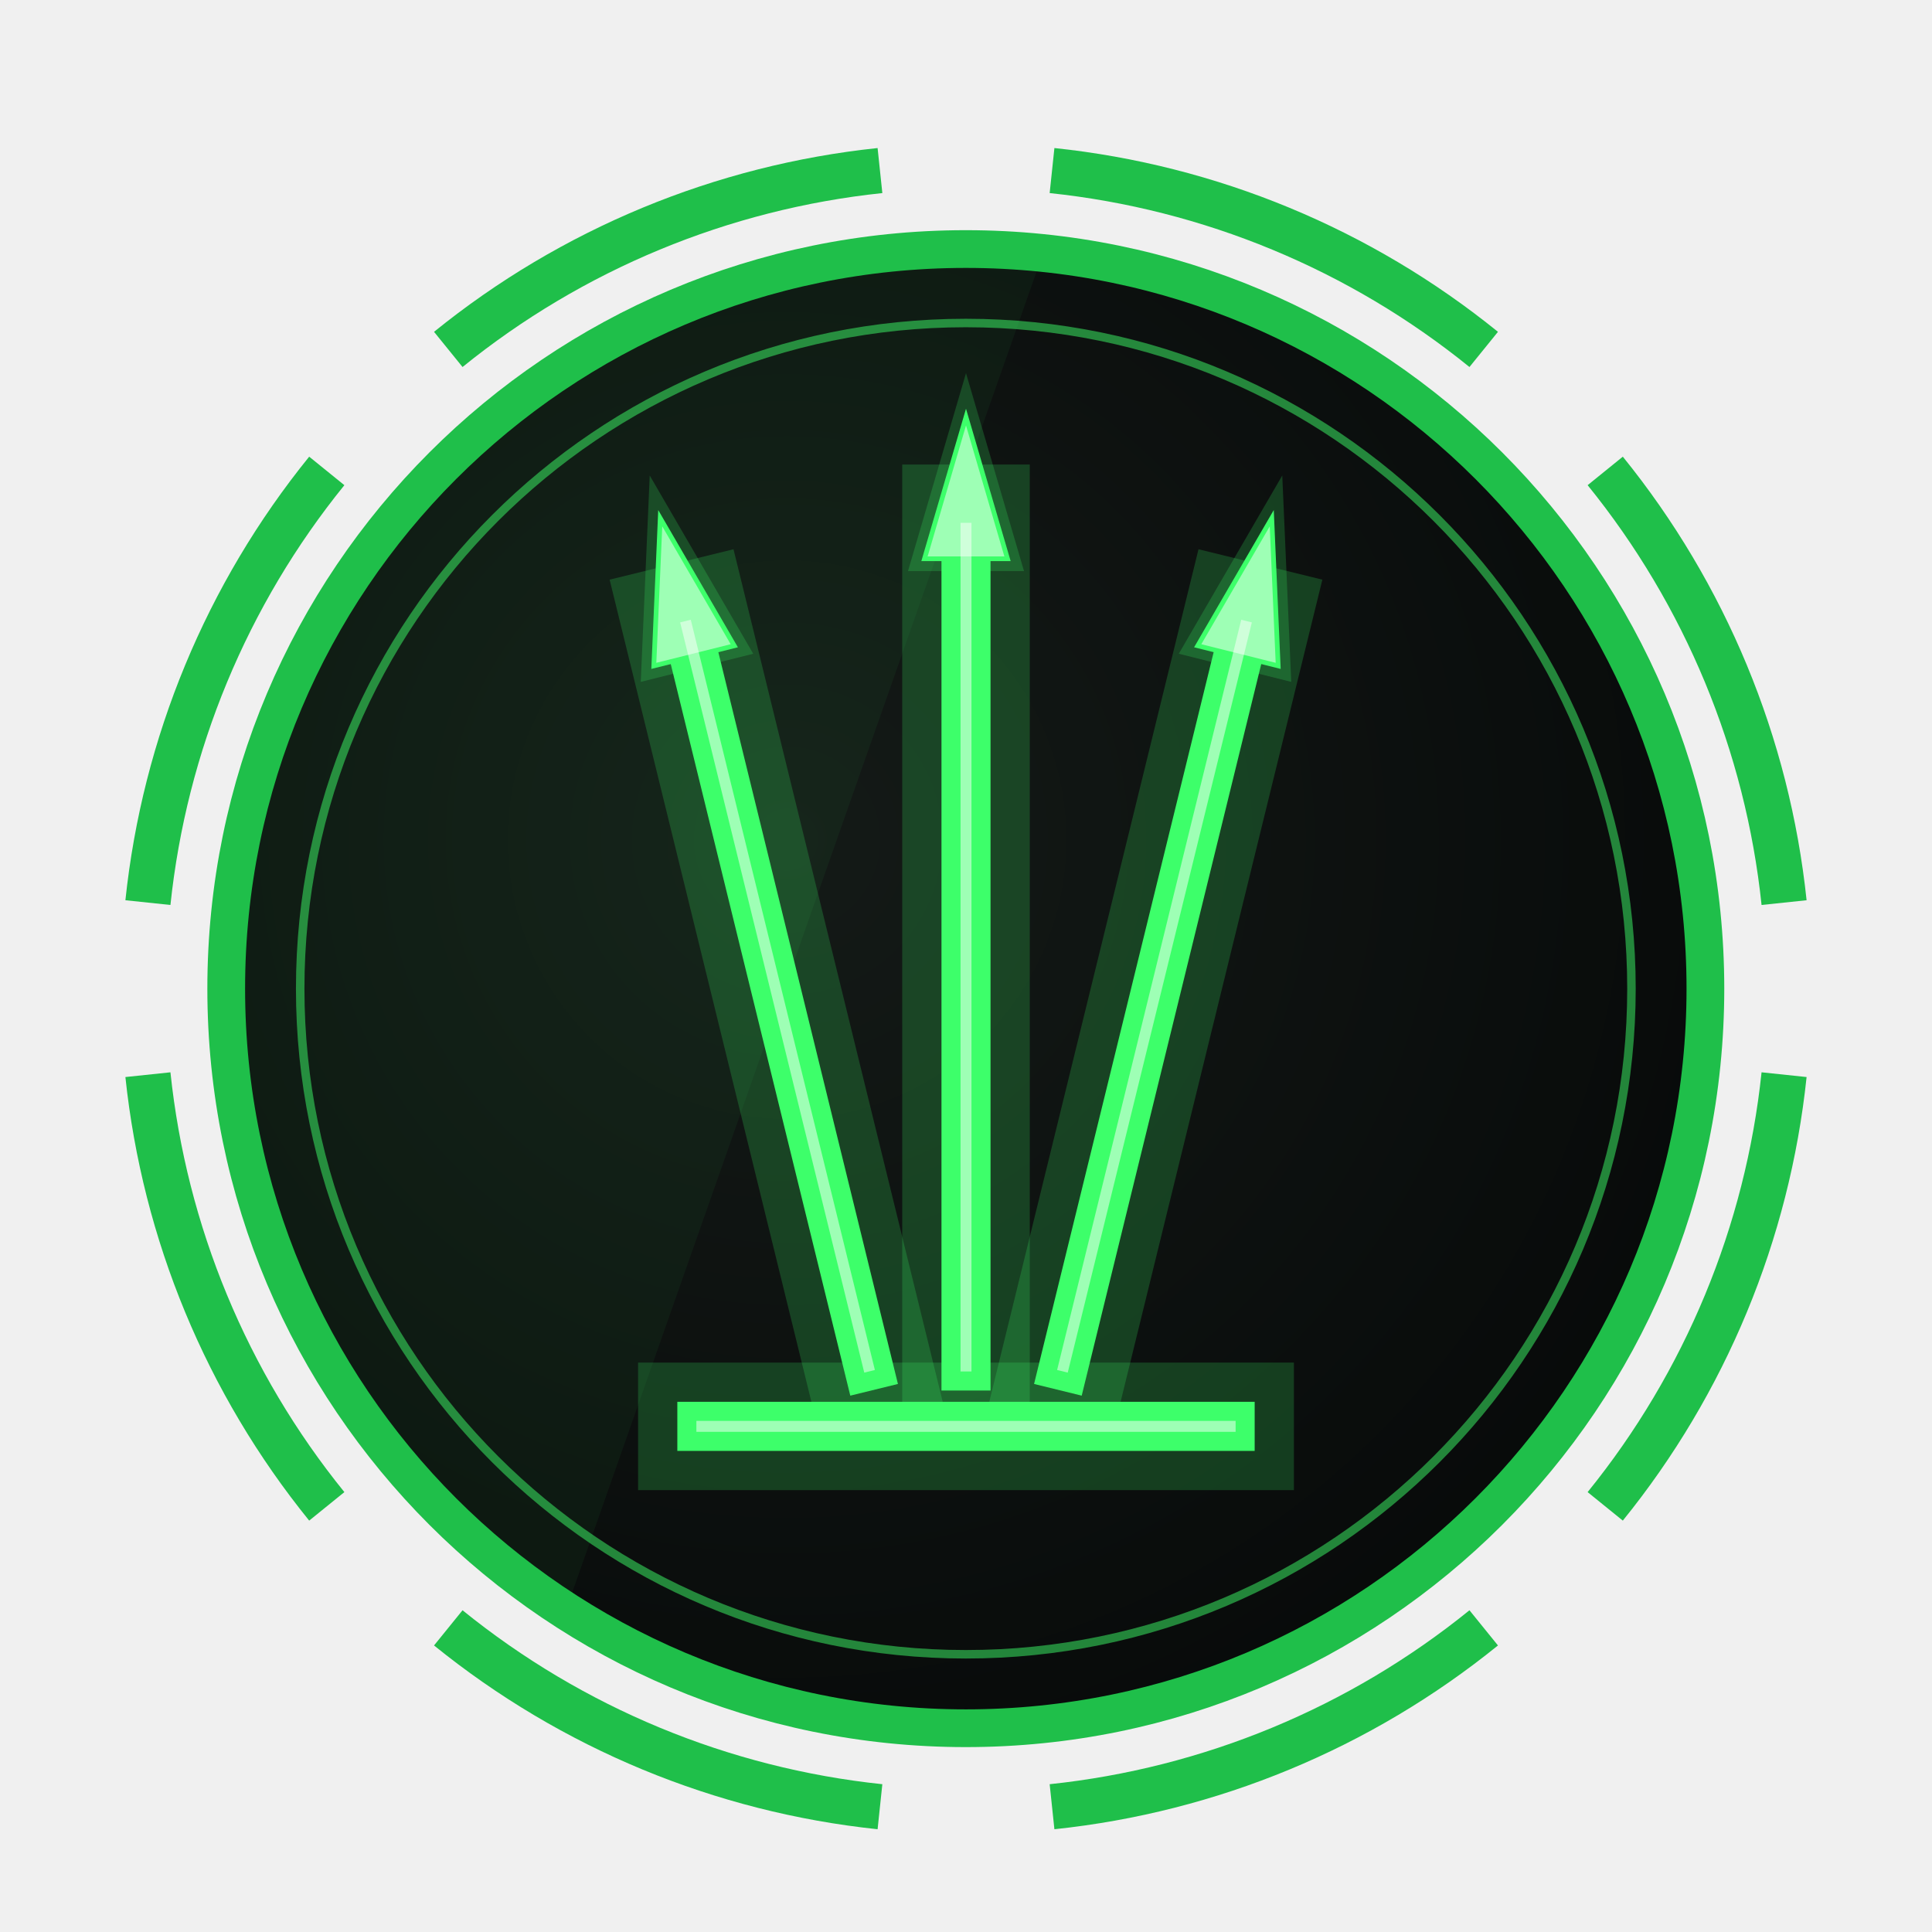
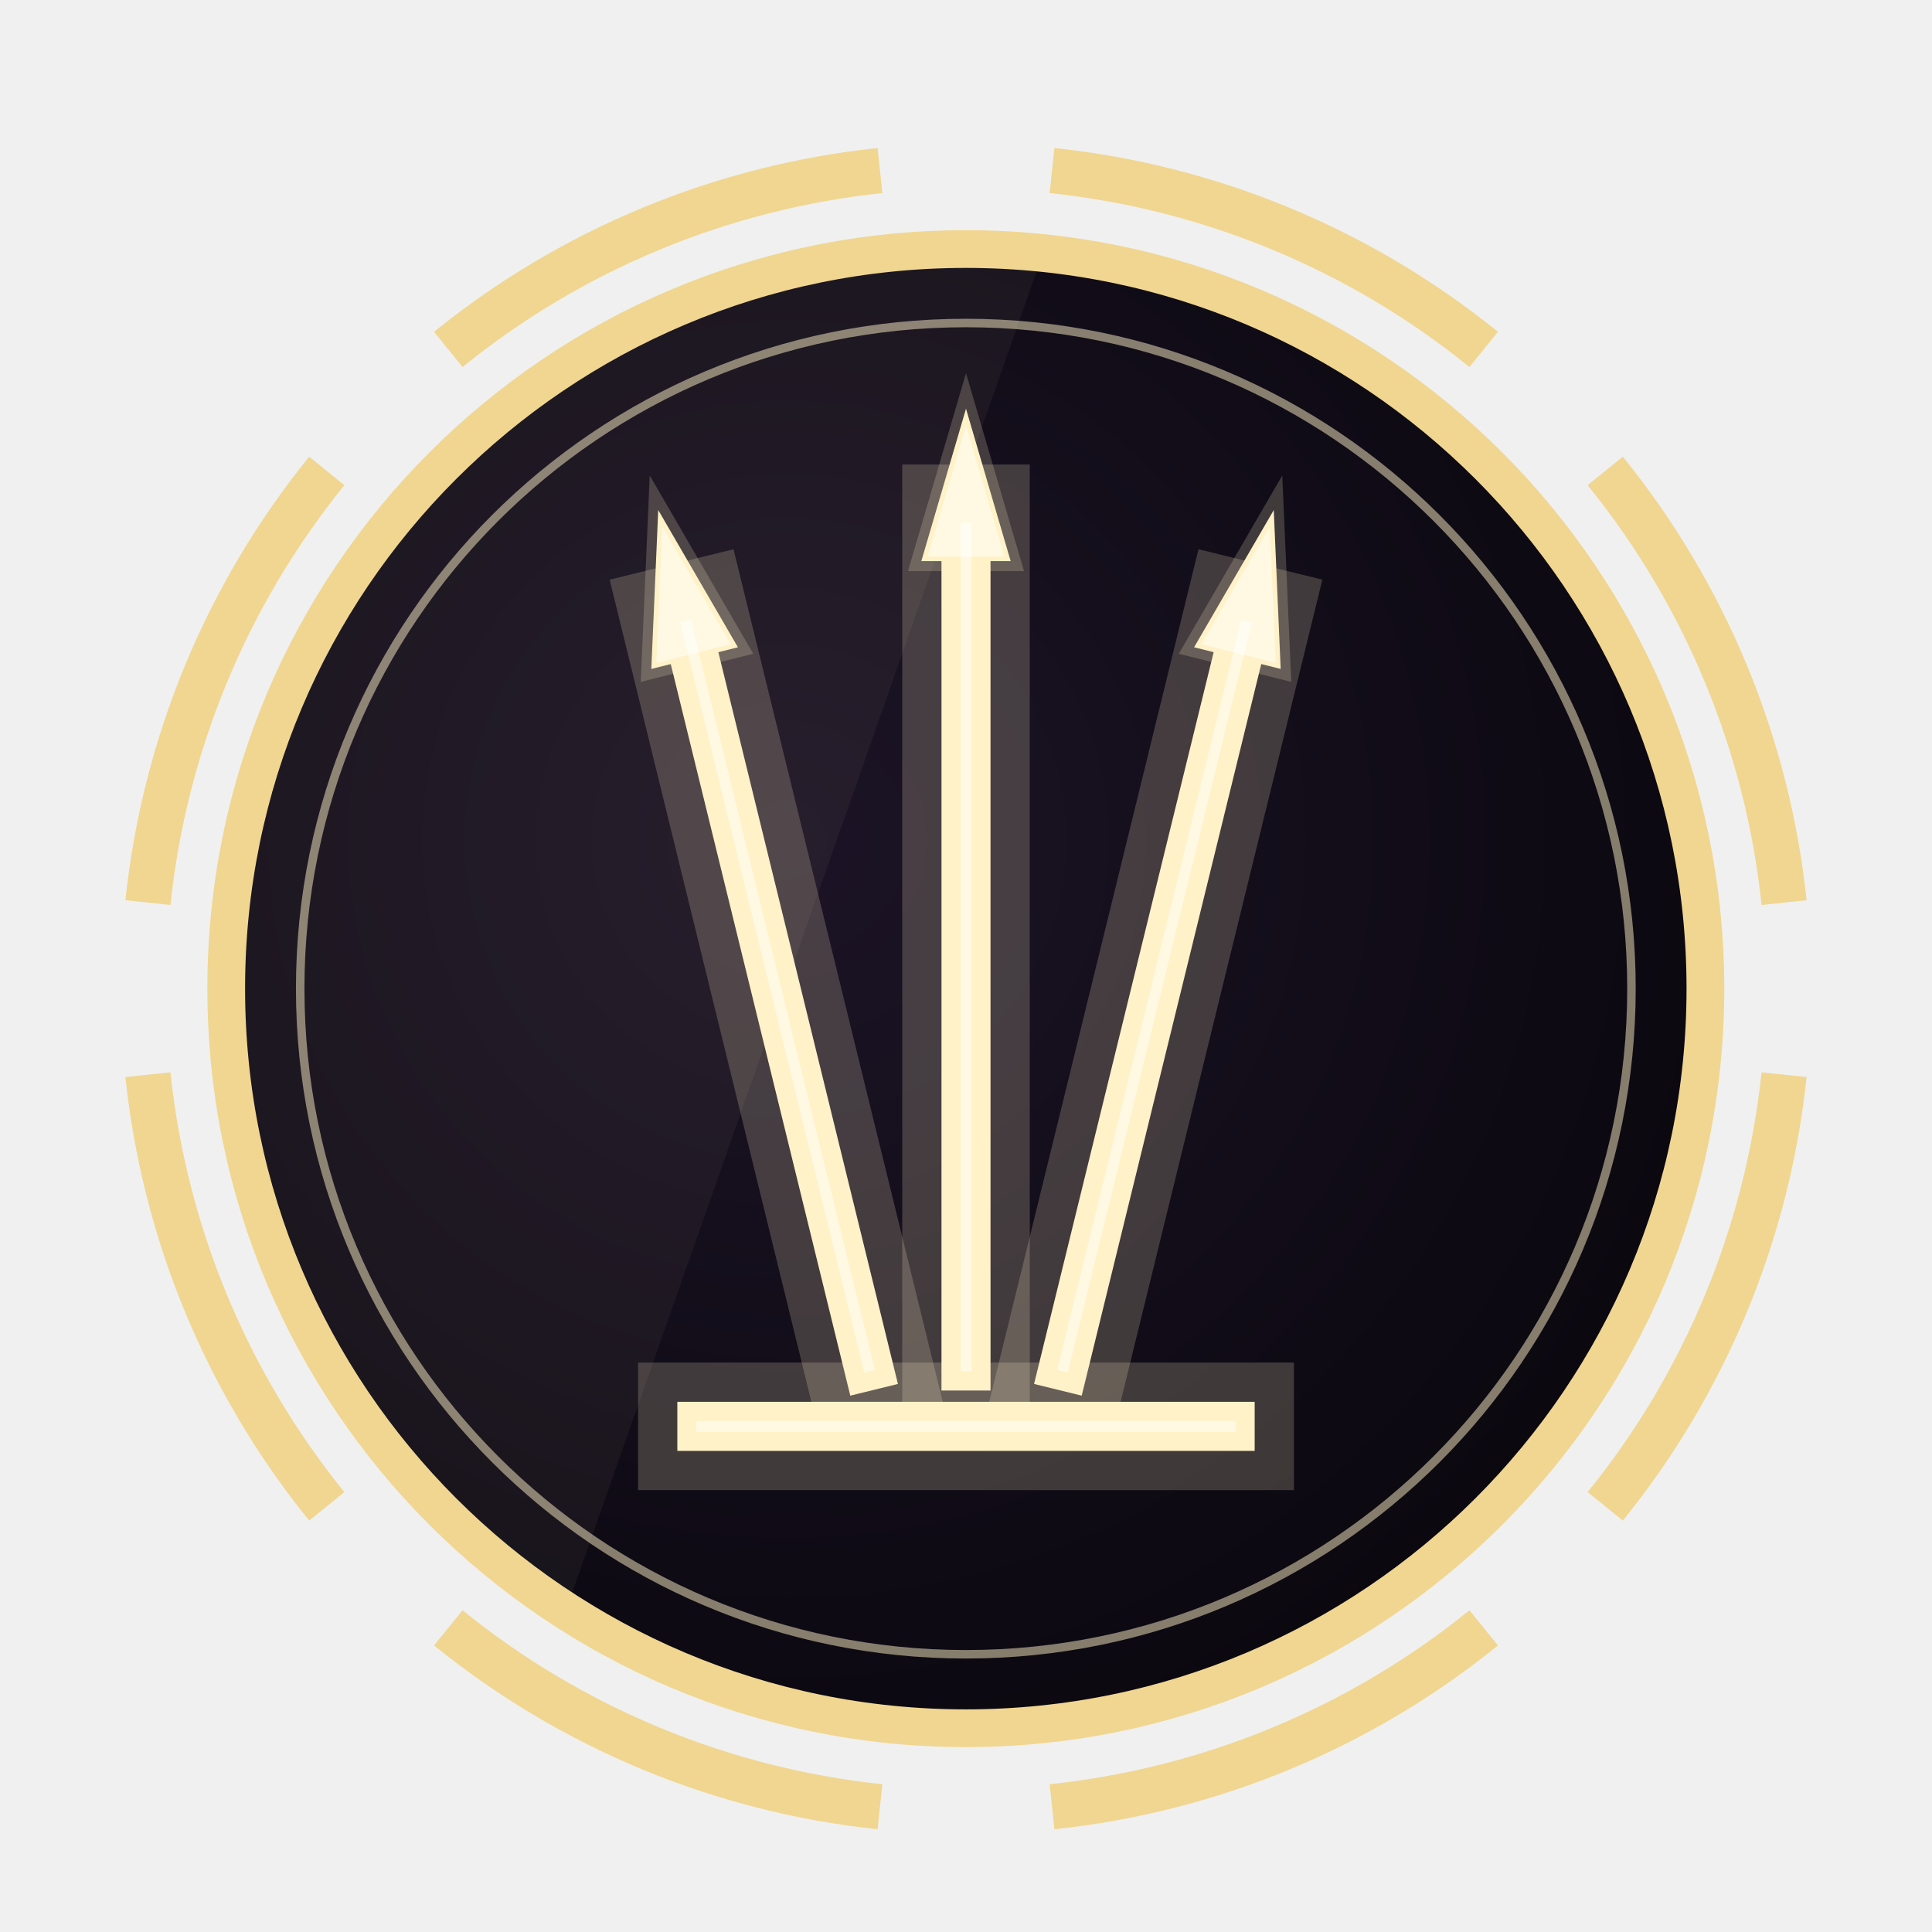
<svg xmlns="http://www.w3.org/2000/svg" width="512" height="512" viewBox="0 0 512 512">
  <defs>
    <radialGradient id="g" cx="0.38" cy="0.4" r="0.75">
-       <stop offset="0" stop-color="#141a17" />
-       <stop offset="1" stop-color="#060808" />
+       <stop offset="0" stop-color="#1c1426" />
+       <stop offset="1" stop-color="#08060c" />
    </radialGradient>
    <clipPath id="k">
      <path d="M256 66 A196 196 0 1 1 255.9 66 Z" />
    </clipPath>
  </defs>
  <path d="M256 66 A196 196 0 1 1 255.9 66 Z" fill="url(#g)" />
  <g clip-path="url(#k)">
-     <path d="M0 0 L300 0 L120 512 L0 512 Z" fill="#3dff6a" opacity="0.05" />
+     <path d="M0 0 L300 0 L120 512 L0 512 Z" fill="#fff2c8" opacity="0.05" />
  </g>
-   <path d="M256 66 A196 196 0 1 1 255.9 66 Z" fill="none" stroke="#1fbf4a" stroke-width="10" stroke-linejoin="round" />
-   <path d="M256 66 A196 196 0 1 1 255.9 66 Z" fill="none" stroke="#3dff6a" stroke-width="2.5" opacity="0.5" transform="translate(256 262) scale(0.9) translate(-256 -262)" stroke-linejoin="round" />
-   <path d="M472.8 284.8 A218 218 0 0 1 425.4 399.2" stroke="#1fbf4a" stroke-width="12" fill="none" />
-   <path d="M393.2 431.4 A218 218 0 0 1 278.8 478.8" stroke="#1fbf4a" stroke-width="12" fill="none" />
-   <path d="M233.2 478.8 A218 218 0 0 1 118.8 431.4" stroke="#1fbf4a" stroke-width="12" fill="none" />
-   <path d="M86.6 399.2 A218 218 0 0 1 39.2 284.8" stroke="#1fbf4a" stroke-width="12" fill="none" />
-   <path d="M39.2 239.2 A218 218 0 0 1 86.6 124.8" stroke="#1fbf4a" stroke-width="12" fill="none" />
-   <path d="M118.8 92.6 A218 218 0 0 1 233.2 45.2" stroke="#1fbf4a" stroke-width="12" fill="none" />
-   <path d="M278.8 45.2 A218 218 0 0 1 393.2 92.6" stroke="#1fbf4a" stroke-width="12" fill="none" />
-   <path d="M425.4 124.8 A218 218 0 0 1 472.8 239.2" stroke="#1fbf4a" stroke-width="12" fill="none" />
+   <path d="M256 66 A196 196 0 1 1 255.9 66 Z" fill="none" stroke="#f0d690" stroke-width="10" stroke-linejoin="round" />
+   <path d="M256 66 A196 196 0 1 1 255.9 66 Z" fill="none" stroke="#fff2c8" stroke-width="2.5" opacity="0.5" transform="translate(256 262) scale(0.9) translate(-256 -262)" stroke-linejoin="round" />
+   <path d="M472.8 284.8 A218 218 0 0 1 425.4 399.2" stroke="#f0d690" stroke-width="12" fill="none" />
+   <path d="M393.2 431.4 A218 218 0 0 1 278.8 478.8" stroke="#f0d690" stroke-width="12" fill="none" />
+   <path d="M233.2 478.8 A218 218 0 0 1 118.8 431.4" stroke="#f0d690" stroke-width="12" fill="none" />
+   <path d="M86.6 399.2 A218 218 0 0 1 39.2 284.8" stroke="#f0d690" stroke-width="12" fill="none" />
+   <path d="M39.2 239.2 A218 218 0 0 1 86.6 124.8" stroke="#f0d690" stroke-width="12" fill="none" />
+   <path d="M118.8 92.6 A218 218 0 0 1 233.2 45.2" stroke="#f0d690" stroke-width="12" fill="none" />
+   <path d="M278.8 45.2 A218 218 0 0 1 393.2 92.6" stroke="#f0d690" stroke-width="12" fill="none" />
+   <path d="M425.4 124.8 A218 218 0 0 1 472.8 239.2" stroke="#f0d690" stroke-width="12" fill="none" />
  <g clip-path="url(#k)">
-     <path d="M230.1 362 L182 166" stroke="#3dff6a" stroke-width="33.8" stroke-linecap="square" stroke-linejoin="miter" fill="none" opacity="0.2" />
-     <path d="M175.8 140.7 L193.1 170.5 L174.3 175.2 Z" fill="#3dff6a" opacity="0.2" stroke="#3dff6a" stroke-width="8.5" stroke-linejoin="miter" />
-     <path d="M256 362 L256 140" stroke="#3dff6a" stroke-width="33.8" stroke-linecap="square" stroke-linejoin="miter" fill="none" opacity="0.2" />
-     <path d="M256 114 L265.7 147.1 L246.3 147.1 Z" fill="#3dff6a" opacity="0.2" stroke="#3dff6a" stroke-width="8.5" stroke-linejoin="miter" />
-     <path d="M281.9 362 L330 166" stroke="#3dff6a" stroke-width="33.8" stroke-linecap="square" stroke-linejoin="miter" fill="none" opacity="0.2" />
-     <path d="M336.2 140.7 L337.7 175.2 L318.9 170.5 Z" fill="#3dff6a" opacity="0.2" stroke="#3dff6a" stroke-width="8.5" stroke-linejoin="miter" />
-     <path d="M186 378 L326 378" stroke="#3dff6a" stroke-width="33.8" stroke-linecap="square" stroke-linejoin="miter" fill="none" opacity="0.2" />
-     <path d="M230.1 362 L182 166" stroke="#3dff6a" stroke-width="13" stroke-linecap="square" stroke-linejoin="miter" fill="none" />
-     <path d="M175.8 140.7 L193.1 170.5 L174.3 175.2 Z" fill="#3dff6a" stroke="#3dff6a" stroke-width="3.2" stroke-linejoin="miter" />
-     <path d="M256 362 L256 140" stroke="#3dff6a" stroke-width="13" stroke-linecap="square" stroke-linejoin="miter" fill="none" />
-     <path d="M256 114 L265.7 147.1 L246.3 147.1 Z" fill="#3dff6a" stroke="#3dff6a" stroke-width="3.2" stroke-linejoin="miter" />
-     <path d="M281.9 362 L330 166" stroke="#3dff6a" stroke-width="13" stroke-linecap="square" stroke-linejoin="miter" fill="none" />
-     <path d="M336.2 140.7 L337.7 175.2 L318.9 170.5 Z" fill="#3dff6a" stroke="#3dff6a" stroke-width="3.2" stroke-linejoin="miter" />
-     <path d="M186 378 L326 378" stroke="#3dff6a" stroke-width="13" stroke-linecap="square" stroke-linejoin="miter" fill="none" />
+     <path d="M230.1 362 L182 166" stroke="#fff2c8" stroke-width="33.8" stroke-linecap="square" stroke-linejoin="miter" fill="none" opacity="0.2" />
+     <path d="M175.8 140.7 L193.1 170.5 L174.3 175.2 Z" fill="#fff2c8" opacity="0.2" stroke="#fff2c8" stroke-width="8.5" stroke-linejoin="miter" />
+     <path d="M256 362 L256 140" stroke="#fff2c8" stroke-width="33.8" stroke-linecap="square" stroke-linejoin="miter" fill="none" opacity="0.2" />
+     <path d="M256 114 L265.7 147.1 L246.3 147.1 Z" fill="#fff2c8" opacity="0.2" stroke="#fff2c8" stroke-width="8.5" stroke-linejoin="miter" />
+     <path d="M281.9 362 L330 166" stroke="#fff2c8" stroke-width="33.8" stroke-linecap="square" stroke-linejoin="miter" fill="none" opacity="0.2" />
+     <path d="M336.2 140.7 L337.7 175.2 L318.9 170.5 Z" fill="#fff2c8" opacity="0.2" stroke="#fff2c8" stroke-width="8.5" stroke-linejoin="miter" />
+     <path d="M186 378 L326 378" stroke="#fff2c8" stroke-width="33.8" stroke-linecap="square" stroke-linejoin="miter" fill="none" opacity="0.2" />
+     <path d="M230.1 362 L182 166" stroke="#fff2c8" stroke-width="13" stroke-linecap="square" stroke-linejoin="miter" fill="none" />
+     <path d="M175.8 140.7 L193.1 170.5 L174.3 175.2 Z" fill="#fff2c8" stroke="#fff2c8" stroke-width="3.2" stroke-linejoin="miter" />
+     <path d="M256 362 L256 140" stroke="#fff2c8" stroke-width="13" stroke-linecap="square" stroke-linejoin="miter" fill="none" />
+     <path d="M256 114 L265.7 147.1 L246.3 147.1 Z" fill="#fff2c8" stroke="#fff2c8" stroke-width="3.2" stroke-linejoin="miter" />
+     <path d="M281.9 362 L330 166" stroke="#fff2c8" stroke-width="13" stroke-linecap="square" stroke-linejoin="miter" fill="none" />
+     <path d="M336.2 140.7 L337.7 175.2 L318.9 170.5 Z" fill="#fff2c8" stroke="#fff2c8" stroke-width="3.2" stroke-linejoin="miter" />
+     <path d="M186 378 L326 378" stroke="#fff2c8" stroke-width="13" stroke-linecap="square" stroke-linejoin="miter" fill="none" />
    <path d="M230.1 362 L182 166" stroke="#ffffff" stroke-width="2.9" stroke-linecap="square" stroke-linejoin="miter" fill="none" opacity="0.5" />
    <path d="M175.8 140.7 L193.1 170.5 L174.3 175.2 Z" fill="#ffffff" opacity="0.5" stroke="#ffffff" stroke-width="0.7" stroke-linejoin="miter" />
    <path d="M256 362 L256 140" stroke="#ffffff" stroke-width="2.9" stroke-linecap="square" stroke-linejoin="miter" fill="none" opacity="0.5" />
    <path d="M256 114 L265.7 147.1 L246.3 147.1 Z" fill="#ffffff" opacity="0.5" stroke="#ffffff" stroke-width="0.7" stroke-linejoin="miter" />
    <path d="M281.9 362 L330 166" stroke="#ffffff" stroke-width="2.9" stroke-linecap="square" stroke-linejoin="miter" fill="none" opacity="0.5" />
    <path d="M336.2 140.7 L337.7 175.2 L318.9 170.5 Z" fill="#ffffff" opacity="0.5" stroke="#ffffff" stroke-width="0.7" stroke-linejoin="miter" />
    <path d="M186 378 L326 378" stroke="#ffffff" stroke-width="2.9" stroke-linecap="square" stroke-linejoin="miter" fill="none" opacity="0.5" />
  </g>
</svg>
